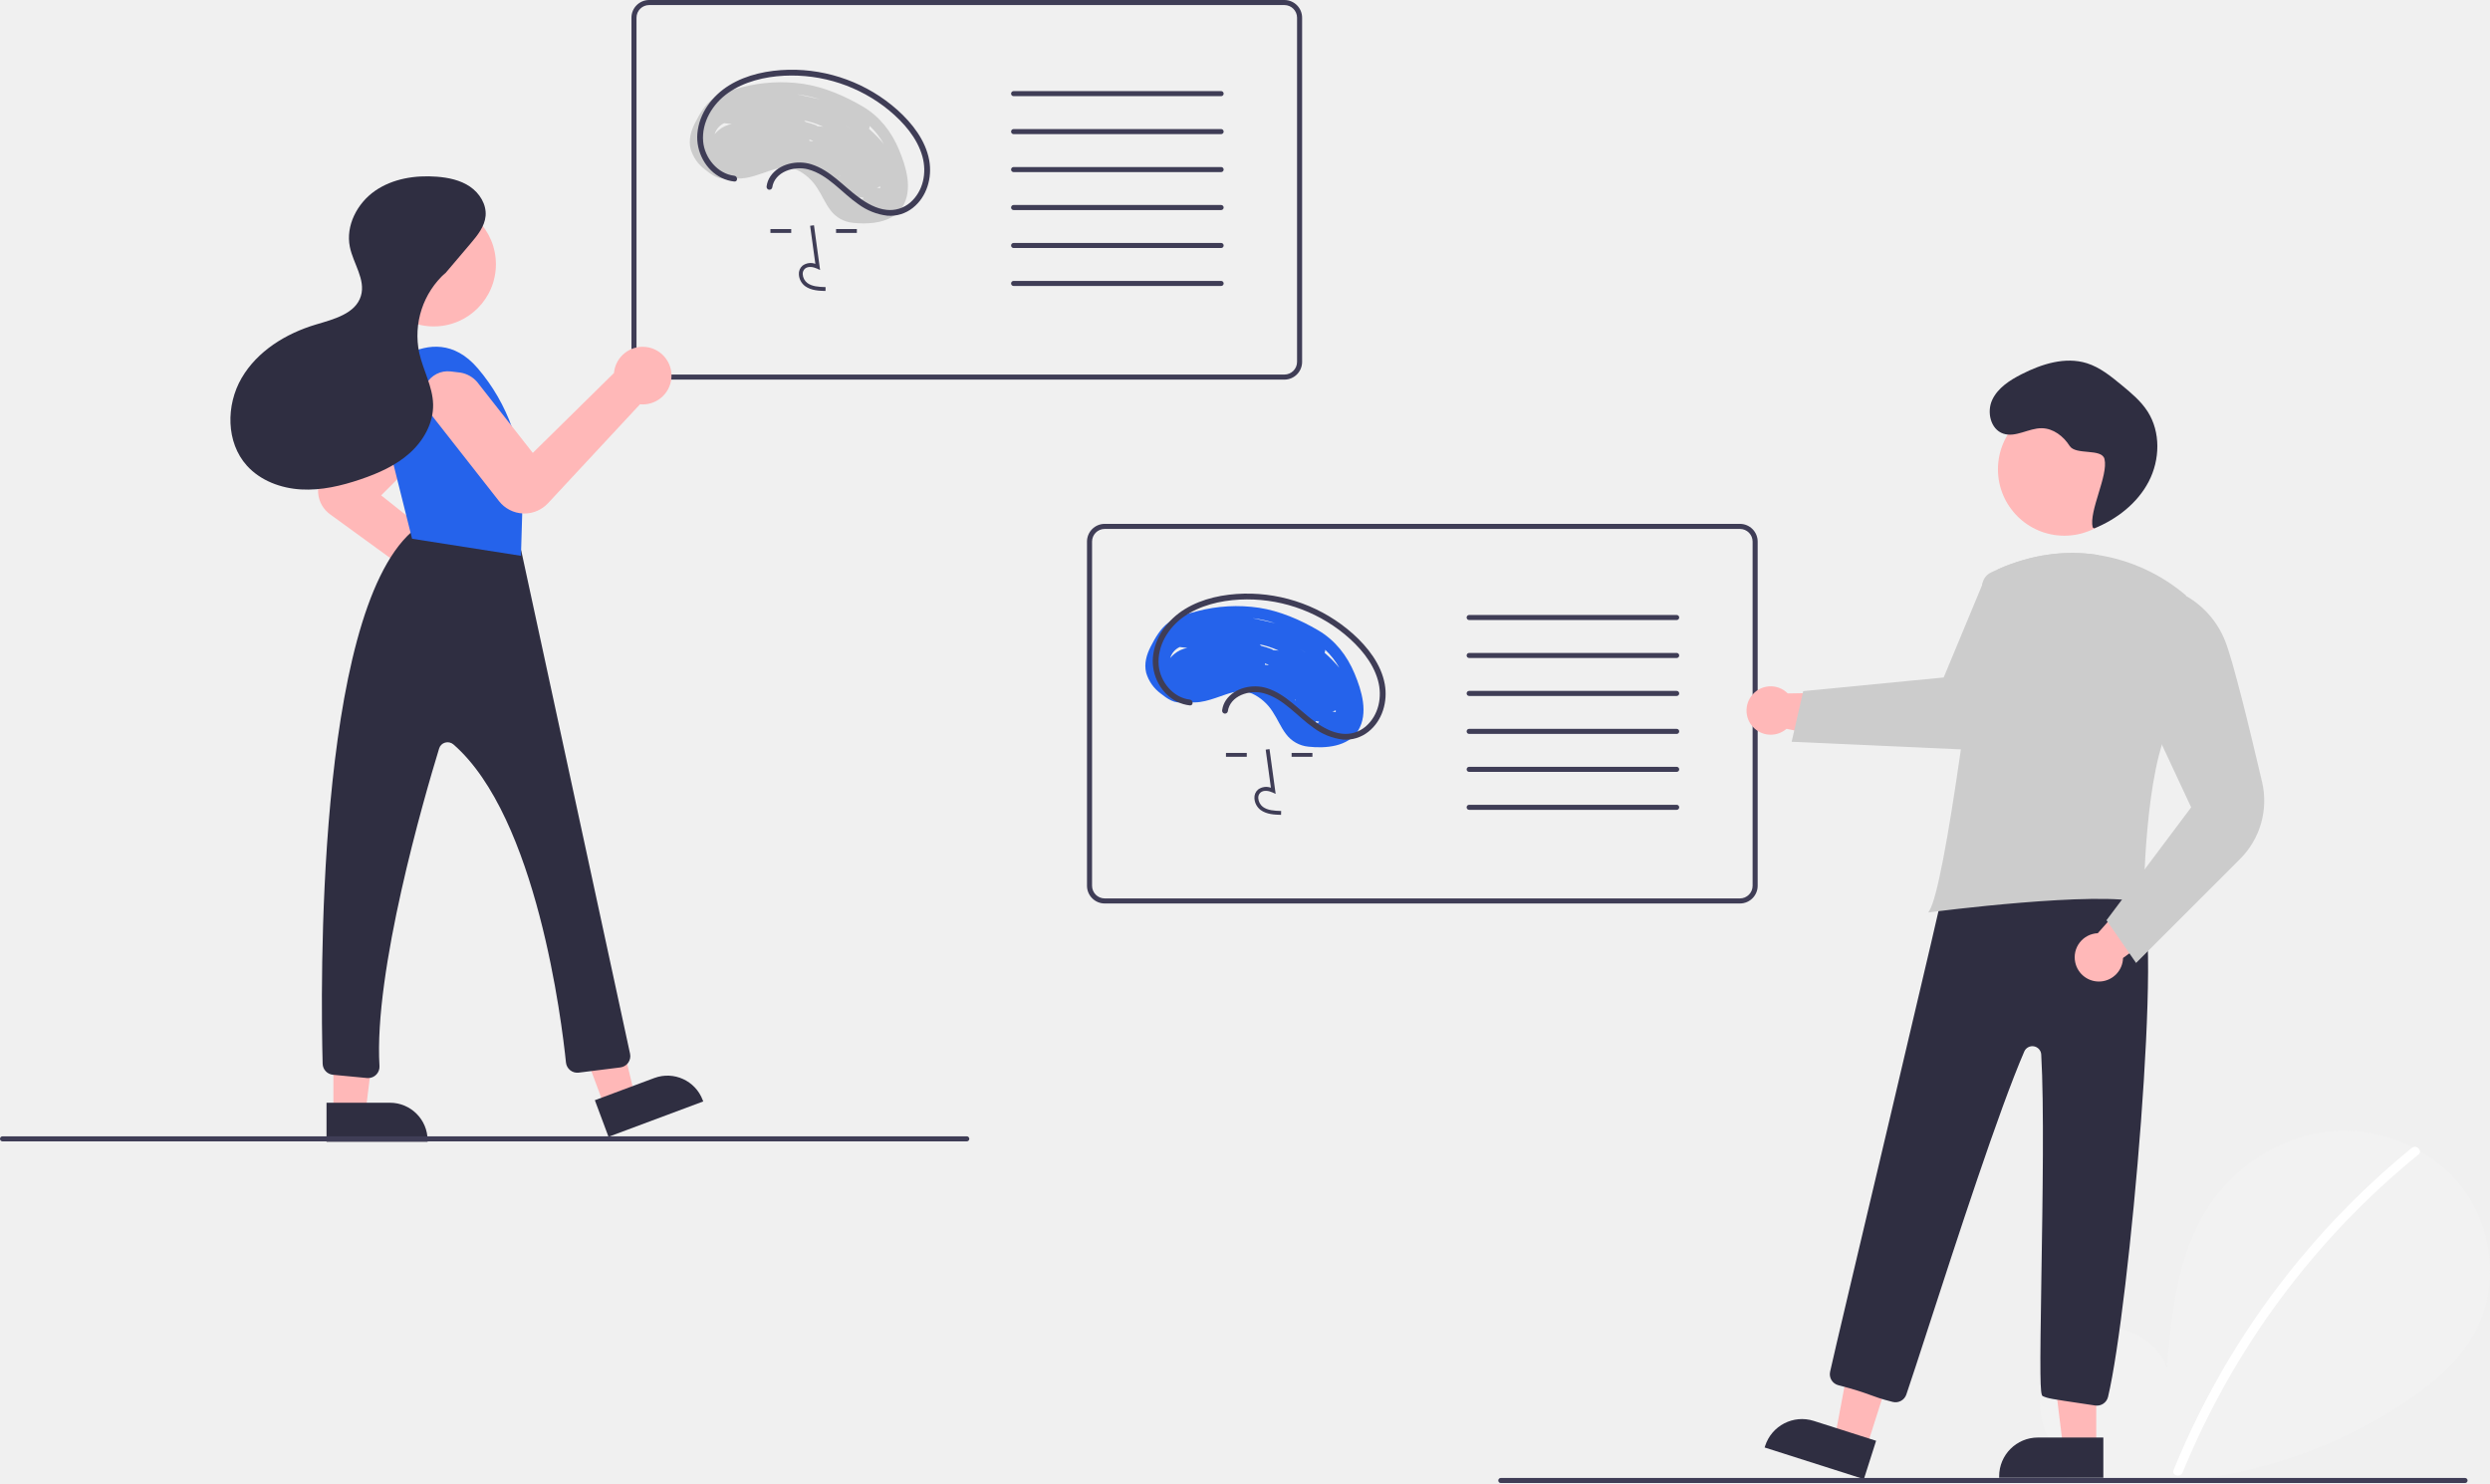
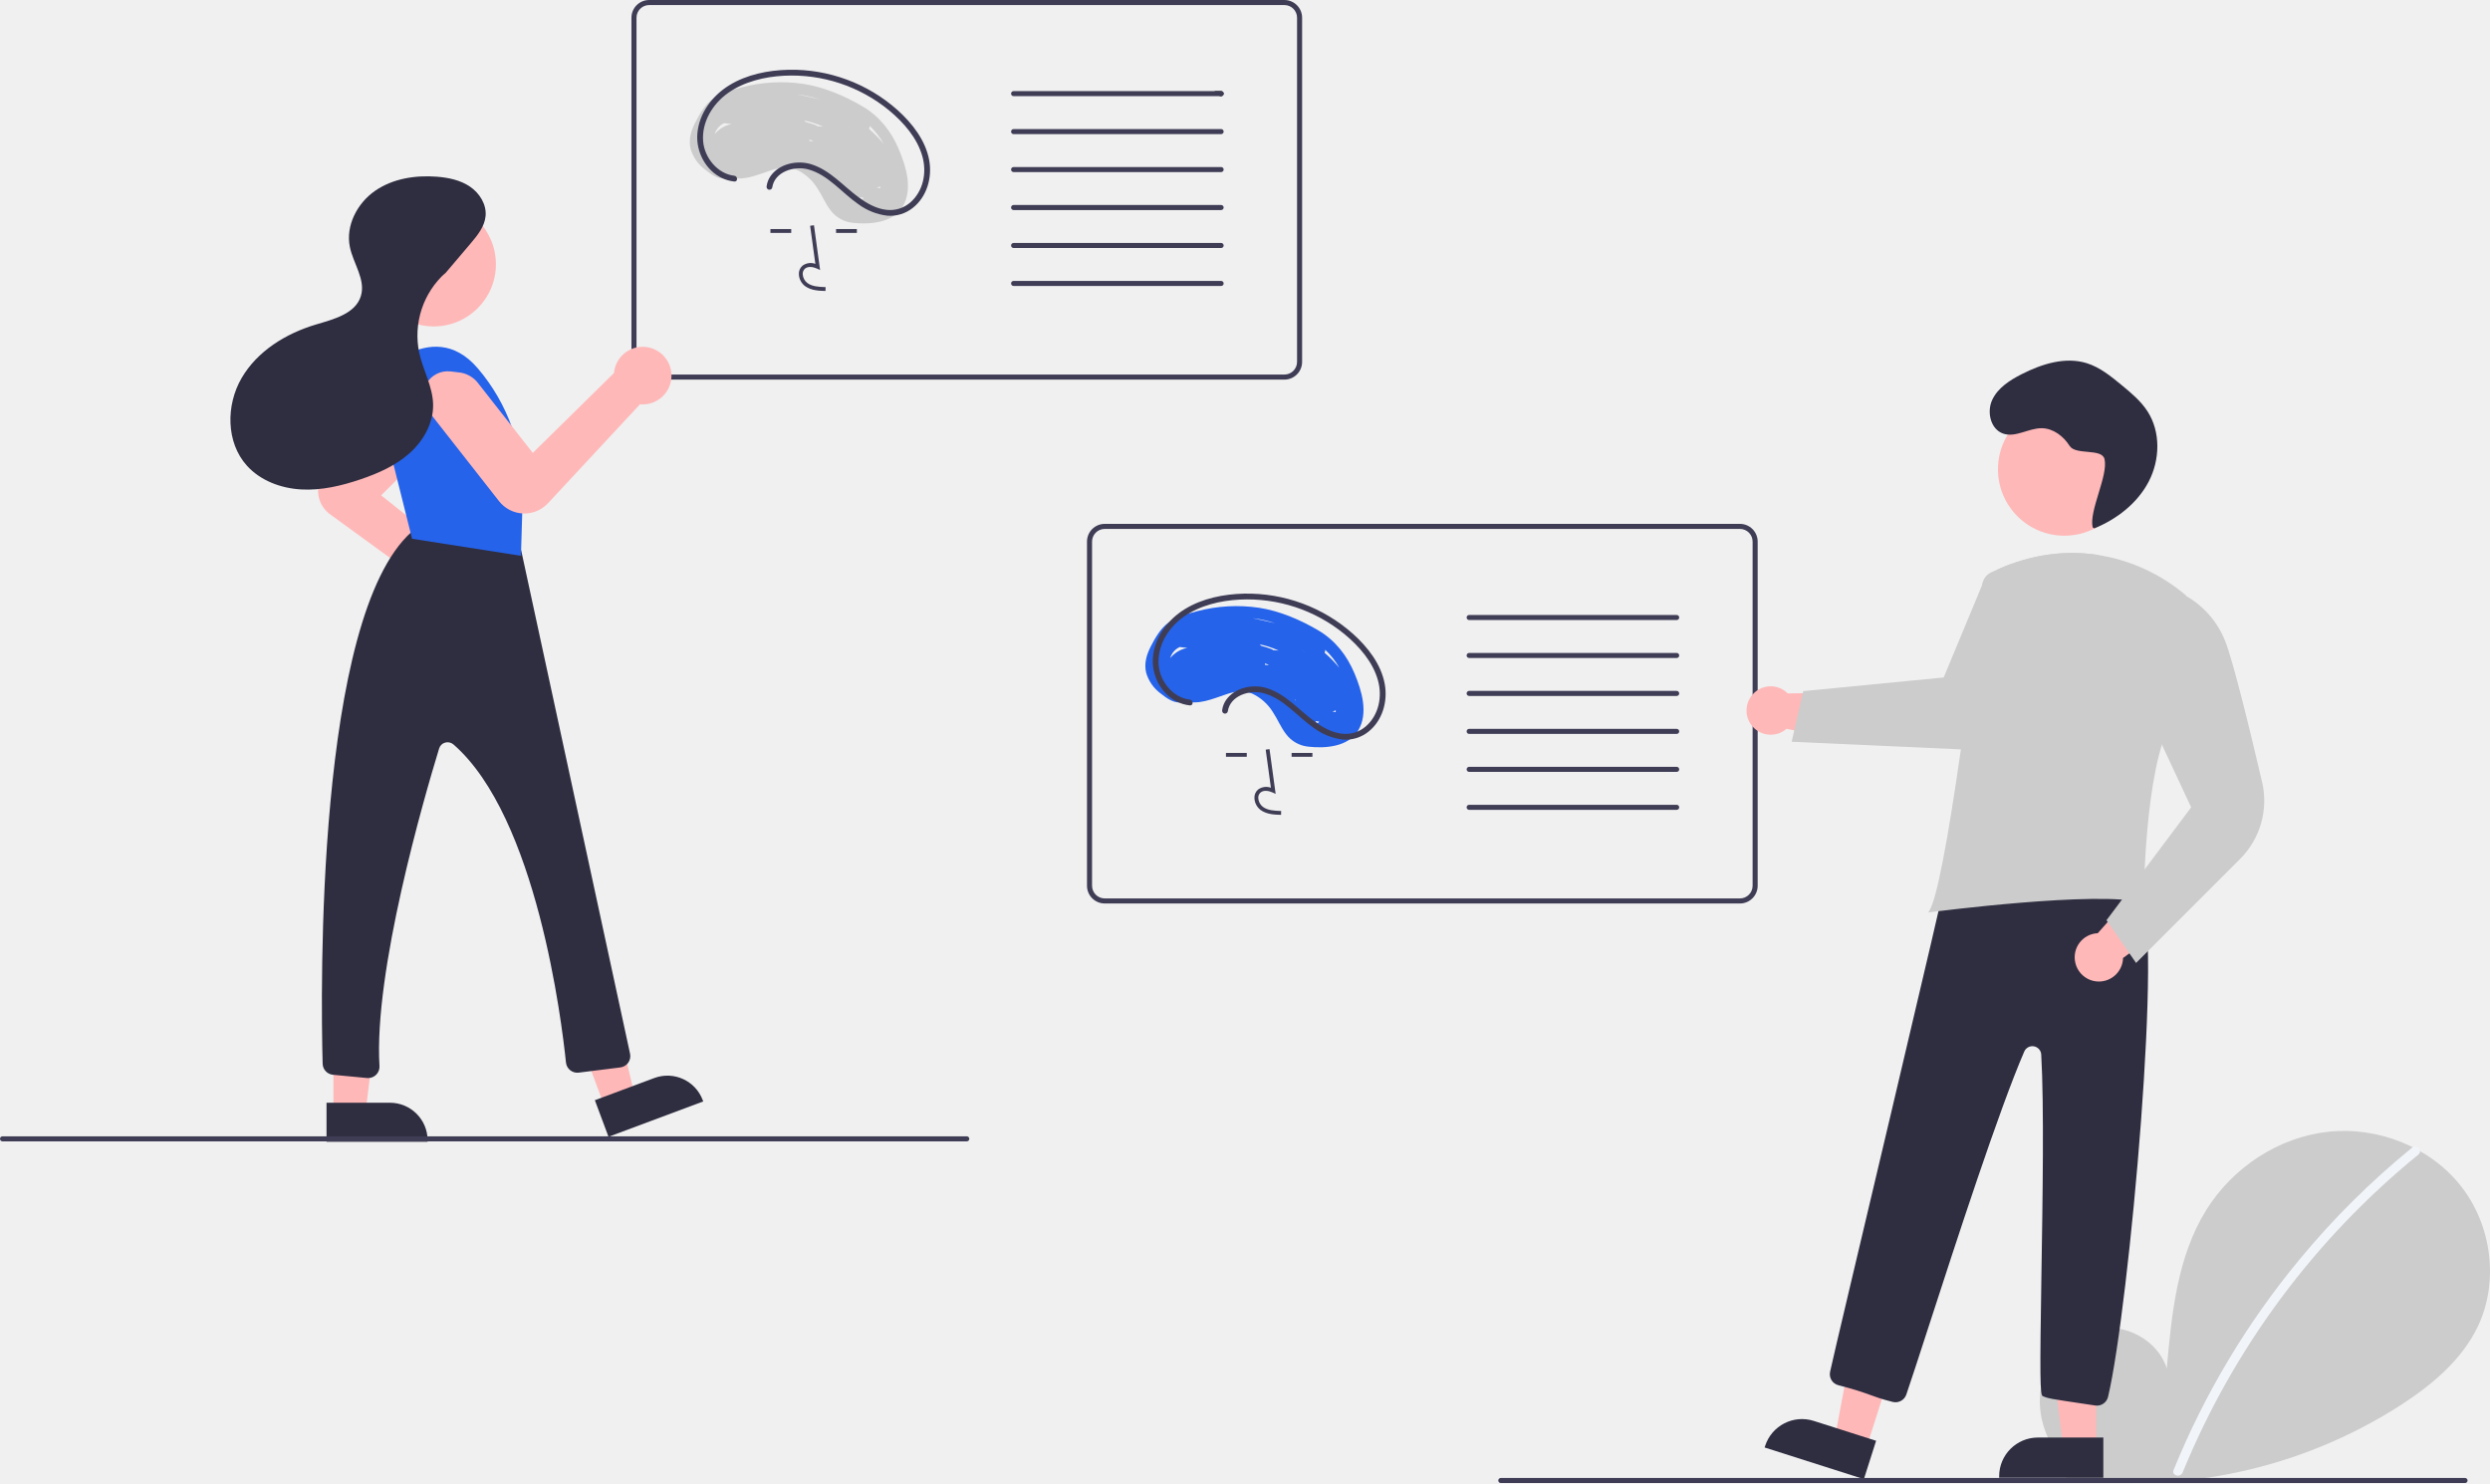
<svg xmlns="http://www.w3.org/2000/svg" data-name="Layer 1" width="983.864" height="586.046" viewBox="0 0 983.864 586.046">
-   <path d="M927.306,738.274c-8.993-7.599-14.455-19.602-13.022-31.288s10.305-22.428,21.813-24.91,24.628,4.388,28.123,15.63c1.924-21.674,4.141-44.257,15.664-62.715,10.434-16.713,28.507-28.672,48.093-30.811s40.208,5.941,52.424,21.4,15.206,37.934,6.651,55.682c-6.302,13.075-17.914,22.805-30.079,30.721A194.129,194.129,0,0,1,924.201,741.03" transform="translate(-108.0682 -156.9771)" fill="#f2f2f2" />
-   <path d="M1061.033,610.569a317.625,317.625,0,0,0-44.264,43.954,318.55,318.55,0,0,0-49.856,83.314c-.898,2.2,2.675,3.158,3.562.982A316.759,316.759,0,0,1,1063.645,613.181c1.844-1.502-.783-4.102-2.612-2.612Z" transform="translate(-108.0682 -156.9771)" fill="#fff" />
-   <path d="M591.568,193.977a1.003,1.003,0,0,1-1,1h-.48c-.74-.64-1.46-1.31-2.16-2h2.64A1.003,1.003,0,0,1,591.568,193.977Z" transform="translate(-108.0682 -156.9771)" fill="#f2f2f2" />
+   <path d="M927.306,738.274c-8.993-7.599-14.455-19.602-13.022-31.288s10.305-22.428,21.813-24.91,24.628,4.388,28.123,15.63c1.924-21.674,4.141-44.257,15.664-62.715,10.434-16.713,28.507-28.672,48.093-30.811s40.208,5.941,52.424,21.4,15.206,37.934,6.651,55.682c-6.302,13.075-17.914,22.805-30.079,30.721A194.129,194.129,0,0,1,924.201,741.03" transform="translate(-108.0682 -156.9771)" fill="#ccc" />
+   <path d="M1061.033,610.569a317.625,317.625,0,0,0-44.264,43.954,318.55,318.55,0,0,0-49.856,83.314c-.898,2.2,2.675,3.158,3.562.982A316.759,316.759,0,0,1,1063.645,613.181c1.844-1.502-.783-4.102-2.612-2.612Z" transform="translate(-108.0682 -156.9771)" fill="#F1F5F9" />
+   <path d="M591.568,193.977a1.003,1.003,0,0,1-1,1h-.48c-.74-.64-1.46-1.31-2.16-2h2.64A1.003,1.003,0,0,1,591.568,193.977Z" transform="translate(-108.0682 -156.9771)" fill="#000" />
  <path d="M615.568,156.977h-251a7.008,7.008,0,0,0-7,7v136a7.008,7.008,0,0,0,7,7h251a7.008,7.008,0,0,0,7-7v-136A7.008,7.008,0,0,0,615.568,156.977Zm5,143a5.002,5.002,0,0,1-5,5h-251a5.002,5.002,0,0,1-5-5v-136a5.002,5.002,0,0,1,5-5h251a5.002,5.002,0,0,1,5,5Z" transform="translate(-108.0682 -156.9771)" fill="#3f3d56" />
  <path d="M463.288,216.137c-2.99-7.18-7.64-13.16-14.4-17.12-7.09-4.17-15.2-7.64-23.36-8.89a60.901,60.901,0,0,0-24.48,1.37c-1.04.27-2.12.56-3.2.88a26.398,26.398,0,0,0-7.9,3.5c-.08.05-.16.1-.24.16-3.1,2.28-5.22,6.04-6.96,9.41-1.65,3.23-2.69,6.79-1.79,10.4a15.667,15.667,0,0,0,5.78,8.2c1.93,1.52,4.46,3.44,7.04,3.48a4.847,4.847,0,0,0,1.79-.3,2.418,2.418,0,0,0,.51-.25,12.753,12.753,0,0,0,3.2.53c4.39.2,8.78-1.66,13.29-3.18a22.883,22.883,0,0,1,3.24-.87,12.128,12.128,0,0,1,5.95.2,8.784,8.784,0,0,1,1.05.37,19.201,19.201,0,0,1,8.12,7.19c1.91,2.84,3.17,6.07,5.27,8.8a12.498,12.498,0,0,0,8.85,5c5.24.58,11.82.3,16.33-2.85a11.412,11.412,0,0,0,3.09-3.14c.08-.12.16-.24.23-.36C468.848,231.837,466.128,222.927,463.288,216.137Zm-69.09-10.49c1,.11,2.01.23,3.01.34a11.097,11.097,0,0,0-5.19,2.43,13.668,13.668,0,0,0-1.57,1.57c.02-.04.02-.09.04-.13A6.976,6.976,0,0,1,394.198,205.647Zm60.29,25.4c.18-.04.37-.07.55-.1a1.925,1.925,0,0,0,.8-.32c0,.03.01.07.01.1a3.141,3.141,0,0,0,.03.4c-.05.08-.09.16-.14.24C455.318,231.257,454.908,231.147,454.488,231.047Zm-2.79-24.32a30.18,30.18,0,0,1,5.59,7.16,47.686,47.686,0,0,0-5.83-5.97A3.046,3.046,0,0,0,451.698,206.727Zm-2.43,28.37a1.711,1.711,0,0,0-.19.47c-.27.01-.55.02-.83.02h-.14c-.01-.04-.03-.09-.04-.13-.06-.18-.11-.36-.17-.54C448.358,234.977,448.808,235.037,449.268,235.097Zm-21.38-22.43a3.072,3.072,0,0,0,.02-.61,1.696,1.696,0,0,0,.75.32c.03.01.07.01.1.02.19.11.37.21.56.32l-.06.09C428.798,212.757,428.338,212.717,427.888,212.667Zm15.84-4.98h-.03c-.66-.41-1.32-.82-1.99-1.21C442.388,206.857,443.068,207.267,443.728,207.687Zm-3.68,18.74a1.508,1.508,0,0,0-.26.35c-.05-.07-.09-.13-.14-.2A1.563,1.563,0,0,1,440.048,226.427Zm-8.96-19.59a3.059,3.059,0,0,0-.73-.43,31.202,31.202,0,0,0-3.95-1.23c-.2-.19-.4-.38-.59-.58a30.612,30.612,0,0,1,3.36.85,38.583,38.583,0,0,1,4.15,1.6C432.578,206.967,431.838,206.897,431.088,206.837Zm-7.62-12.54a47.069,47.069,0,0,1,8.47,1.94c-.28-.07-.56-.13-.84-.2-2.65-.6-5.35-1.24-8.07-1.79C423.178,194.267,423.318,194.277,423.468,194.297Z" transform="translate(-108.0682 -156.9771)" fill="#ccc" />
  <path d="M434.241,271.954c-2.522-.07-5.661-.159-8.078-1.924a6.204,6.204,0,0,1-2.441-4.633,4.173,4.173,0,0,1,1.419-3.427,5.385,5.385,0,0,1,5.094-.733l-2.059-15.048,1.512-.207,2.421,17.69-1.262-.579c-1.463-.671-3.472-1.012-4.721.042a2.68,2.68,0,0,0-.879,2.208,4.689,4.689,0,0,0,1.816,3.454c1.881,1.374,4.383,1.552,7.221,1.631Z" transform="translate(-108.0682 -156.9771)" fill="#3f3d56" />
  <rect x="304.416" y="90.509" width="8.217" height="1.526" fill="#3f3d56" />
  <rect x="330.352" y="90.509" width="8.217" height="1.526" fill="#3f3d56" />
  <path d="M398.208,226.419c-6.617-.755-11.742-7.095-12.305-13.527-.67-7.653,3.787-14.921,9.902-19.216,6.394-4.491,14.361-6.366,22.069-6.779a60.652,60.652,0,0,1,41.459,13.665c5.776,4.797,11.17,10.908,13.214,18.288,1.775,6.41.331,13.672-4.825,18.161a12.187,12.187,0,0,1-9.352,2.879c-4-.415-7.691-2.519-10.886-4.842-6.215-4.519-11.317-10.813-18.888-13.175-5.552-1.731-12.756-.207-16.149,4.813a9.138,9.138,0,0,0-1.459,3.828,1.185,1.185,0,0,0,.799,1.408,1.151,1.151,0,0,0,1.408-.799c.891-6.323,8.666-8.683,14.122-7.239,7.955,2.106,13.296,9.204,19.822,13.715a24.088,24.088,0,0,0,11.544,4.608,14.334,14.334,0,0,0,10.072-3.094c5.576-4.403,7.708-11.976,6.475-18.794-1.428-7.896-6.742-14.663-12.573-19.902a62.893,62.893,0,0,0-42.981-15.878c-8.066.185-16.482,1.85-23.431,6.114-6.74,4.135-11.95,11.053-12.631,19.095-.599,7.078,3.198,14.482,9.717,17.583a15.218,15.218,0,0,0,4.876,1.376c1.461.167,1.449-2.123,0-2.288Z" transform="translate(-108.0682 -156.9771)" fill="#3f3d56" />
  <path d="M591.568,193.977a1.003,1.003,0,0,1-1,1h-82a1,1,0,0,1,0-2h82A1.003,1.003,0,0,1,591.568,193.977Z" transform="translate(-108.0682 -156.9771)" fill="#3f3d56" />
  <path d="M590.568,209.977h-82a1,1,0,0,1,0-2h82a1,1,0,0,1,0,2Z" transform="translate(-108.0682 -156.9771)" fill="#3f3d56" />
  <path d="M590.568,224.977h-82a1,1,0,0,1,0-2h82a1,1,0,0,1,0,2Z" transform="translate(-108.0682 -156.9771)" fill="#3f3d56" />
  <path d="M590.568,239.977h-82a1,1,0,0,1,0-2h82a1,1,0,0,1,0,2Z" transform="translate(-108.0682 -156.9771)" fill="#3f3d56" />
  <path d="M590.568,254.977h-82a1,1,0,0,1,0-2h82a1,1,0,0,1,0,2Z" transform="translate(-108.0682 -156.9771)" fill="#3f3d56" />
  <path d="M590.568,269.977h-82a1,1,0,0,1,0-2h82a1,1,0,0,1,0,2Z" transform="translate(-108.0682 -156.9771)" fill="#3f3d56" />
  <path d="M294.199,403.532a11.251,11.251,0,0,1-7.551-2.881,11.409,11.409,0,0,1-3.811-8.199L238.461,360.178a11.456,11.456,0,0,1-1.363-17.366L270.137,309.774a9.734,9.734,0,0,1,16.618,6.883,22.143,22.143,0,0,1-5.641,13.619L258.681,352.709l35.209,28.065c.108-.007.217-.013.327-.013a11.387,11.387,0,0,1,1.304,22.698A11.955,11.955,0,0,1,294.199,403.532Z" transform="translate(-108.0682 -156.9771)" fill="#ffb8b8" />
  <polygon points="238.863 437.183 250.77 432.738 239.291 384.695 221.717 391.256 238.863 437.183" fill="#ffb8b8" />
  <path d="M344.547,584.238H384.492a0,0,0,0,1,0,0v15.433a0,0,0,0,1,0,0H359.434a14.887,14.887,0,0,1-14.887-14.887v-.547A0,0,0,0,1,344.547,584.238Z" transform="translate(804.9836 862.0574) rotate(159.5281)" fill="#2f2e41" />
  <polygon points="131.741 439.363 144.451 439.363 150.497 390.339 131.739 390.34 131.741 439.363" fill="#ffb8b8" />
  <path d="M237.086,592.708h39.945a0,0,0,0,1,0,0v15.433a0,0,0,0,1,0,0H251.972a14.887,14.887,0,0,1-14.887-14.887v-.547A0,0,0,0,1,237.086,592.708Z" transform="translate(406.0757 1043.861) rotate(179.9974)" fill="#2f2e41" />
  <path d="M253.527,582.963q-.214,0-.429-.021l-13.473-1.283a4.501,4.501,0,0,1-4.072-4.353C234.776,548.13,232.817,400.877,270.711,367.133a4.387,4.387,0,0,1,2.339-1.057v-0c6.864-.941,30.02-3.248,39.822,6.611a4.591,4.591,0,0,1,1.241,2.265l42.908,198.388a4.5,4.5,0,0,1-3.84,5.417l-16.451,2.056a4.494,4.494,0,0,1-5.034-3.998c-1.637-15.947-11.473-96.95-44.436-125.663a3.546,3.546,0,0,0-3.316-.746,3.418,3.418,0,0,0-2.365,2.327c-6.102,19.966-25.835,88.021-23.568,125.461a4.492,4.492,0,0,1-4.484,4.769Z" transform="translate(-108.0682 -156.9771)" fill="#2f2e41" />
  <circle cx="171.388" cy="104.421" r="24.561" fill="#ffb8b8" />
  <path d="M255.34,307.654s22.808-26.954,41.468-5.184v0a74.113,74.113,0,0,1,17.809,50.432l-.704,23.693-43.023-6.739Z" transform="translate(-108.0682 -156.9771)" fill="#2563eb" />
  <path d="M315.276,359.883q-.268,0-.538-.011a12.713,12.713,0,0,1-9.481-4.862l-27.916-35.593a9.735,9.735,0,0,1,8.828-15.672l3.93.475a11.157,11.157,0,0,1,6.47,3.645l22.021,28.077,32.087-31.586c.006-.108.013-.217.026-.326a11.386,11.386,0,1,1,10.242,12.7l-36.353,39.092A12.71,12.71,0,0,1,315.276,359.883Z" transform="translate(-108.0682 -156.9771)" fill="#ffb8b8" />
  <path d="M283.438,265.647l10.552-12.432c2.719-3.204,5.564-6.693,5.949-10.878.422-4.587-2.369-9.046-6.183-11.629s-8.499-3.555-13.091-3.911c-8.518-.661-17.482.746-24.484,5.641s-11.584,13.733-9.876,22.104c1.344,6.592,6.298,12.906,4.373,19.352-2.107,7.053-10.747,9.217-17.801,11.32-11.84,3.53-23.146,10.48-29.352,21.164s-6.178,25.417,2.094,34.595c5.356,5.943,13.434,8.948,21.422,9.401s15.938-1.429,23.514-4.002c6.977-2.37,13.878-5.418,19.37-10.329s9.449-11.939,9.278-19.306c-.163-7.02-3.924-13.414-5.468-20.264a33.255,33.255,0,0,1,10.395-31.73" transform="translate(-108.0682 -156.9771)" fill="#2f2e41" />
  <path d="M795.568,513.977h-251a7.008,7.008,0,0,1-7-7v-136a7.008,7.008,0,0,1,7-7h251a7.008,7.008,0,0,1,7,7v136A7.008,7.008,0,0,1,795.568,513.977Zm-251-148a5.006,5.006,0,0,0-5,5v136a5.006,5.006,0,0,0,5,5h251a5.006,5.006,0,0,0,5-5v-136a5.006,5.006,0,0,0-5-5Z" transform="translate(-108.0682 -156.9771)" fill="#3f3d56" />
  <path d="M643.293,423.134c-2.996-7.172-7.649-13.154-14.403-17.12-7.096-4.166-15.197-7.635-23.358-8.887a60.934,60.934,0,0,0-24.483,1.37c-3.849.997-8.091,2.155-11.337,4.541-3.103,2.281-5.229,6.035-6.959,9.406-1.658,3.23-2.691,6.787-1.794,10.405a15.65,15.65,0,0,0,5.784,8.2c2.362,1.866,5.666,4.337,8.826,3.18a2.462,2.462,0,0,0,.51-.258c5.457,1.66,10.883-.754,16.485-2.645,3.404-1.149,6.828-1.73,10.247-.296a19.194,19.194,0,0,1,8.12,7.181c1.912,2.846,3.17,6.078,5.268,8.806a12.514,12.514,0,0,0,8.845,4.995c6.769.757,15.752.06,19.652-6.349C648.851,438.836,646.132,429.931,643.293,423.134Zm-69.093-10.488q1.506.171,3.012.341a11.137,11.137,0,0,0-5.191,2.434,13.224,13.224,0,0,0-1.569,1.568c.014-.046.022-.089.037-.136A7.005,7.005,0,0,1,574.199,412.646Zm33.704,6.411a1.723,1.723,0,0,0,.757.323c.032.005.064.011.096.017q.28.161.562.318c-.021.029-.037.062-.057.092-.459-.047-.918-.093-1.377-.139A2.416,2.416,0,0,0,607.904,419.057Zm12.149,14.367a2.011,2.011,0,0,0-.267.352q-.068-.098-.135-.196A1.33,1.33,0,0,1,620.053,433.423Zm7.847,8.492q.682.09,1.365.179a1.724,1.724,0,0,0-.185.473c-.322.011-.647.016-.973.017Zm6.59-3.873.549-.094a1.999,1.999,0,0,0,.803-.319c.001.032.004.065.005.097.004.11.014.246.028.402-.045.079-.09.157-.138.234Q635.112,438.203,634.489,438.043ZM611.088,413.842a2.621,2.621,0,0,0-.731-.43,31.61,31.61,0,0,0-3.951-1.236q-.302-.283-.589-.582a31.808,31.808,0,0,1,3.357.854,39.087,39.087,0,0,1,4.154,1.598Q612.207,413.921,611.088,413.842Zm12.606.845q-.987-.617-1.986-1.211,1.024.577,2.019,1.21ZM637.286,420.89a47.422,47.422,0,0,0-5.83-5.971,2.903,2.903,0,0,0,.241-1.19A29.961,29.961,0,0,1,637.286,420.89ZM611.937,403.232c-.279-.064-.557-.129-.836-.192-2.65-.598-5.349-1.243-8.073-1.789.146.017.292.031.438.05A47.032,47.032,0,0,1,611.937,403.232Z" transform="translate(-108.0682 -156.9771)" fill="#2563eb" />
  <path d="M614.241,478.954c-2.522-.07-5.661-.159-8.078-1.924a6.204,6.204,0,0,1-2.441-4.633,4.173,4.173,0,0,1,1.419-3.427,5.385,5.385,0,0,1,5.094-.733l-2.059-15.048,1.512-.207,2.421,17.69-1.262-.579c-1.463-.671-3.472-1.012-4.721.042a2.68,2.68,0,0,0-.879,2.208,4.689,4.689,0,0,0,1.816,3.454c1.881,1.374,4.383,1.552,7.221,1.631Z" transform="translate(-108.0682 -156.9771)" fill="#3f3d56" />
  <rect x="484.416" y="297.509" width="8.217" height="1.526" fill="#3f3d56" />
  <rect x="510.352" y="297.509" width="8.217" height="1.526" fill="#3f3d56" />
  <path d="M578.208,433.419c-6.617-.755-11.742-7.095-12.305-13.527-.67-7.653,3.787-14.921,9.902-19.216,6.394-4.491,14.361-6.366,22.069-6.779a60.652,60.652,0,0,1,41.459,13.665c5.776,4.797,11.17,10.908,13.214,18.288,1.775,6.41.331,13.672-4.825,18.161a12.187,12.187,0,0,1-9.352,2.879c-4-.415-7.691-2.519-10.886-4.842-6.215-4.519-11.317-10.813-18.888-13.175-5.552-1.731-12.756-.207-16.149,4.813a9.138,9.138,0,0,0-1.459,3.828,1.185,1.185,0,0,0,.799,1.408,1.151,1.151,0,0,0,1.408-.799c.891-6.323,8.666-8.683,14.122-7.239,7.955,2.106,13.296,9.204,19.822,13.715a24.088,24.088,0,0,0,11.544,4.608,14.334,14.334,0,0,0,10.072-3.094c5.576-4.403,7.708-11.976,6.475-18.794-1.428-7.896-6.742-14.663-12.573-19.902a62.893,62.893,0,0,0-42.981-15.878c-8.066.185-16.482,1.85-23.431,6.114-6.74,4.135-11.95,11.053-12.631,19.095-.599,7.078,3.198,14.482,9.717,17.583a15.218,15.218,0,0,0,4.876,1.376c1.461.167,1.449-2.123,0-2.288Z" transform="translate(-108.0682 -156.9771)" fill="#3f3d56" />
  <path d="M770.568,401.977h-82a1,1,0,0,1,0-2h82a1,1,0,0,1,0,2Z" transform="translate(-108.0682 -156.9771)" fill="#3f3d56" />
  <path d="M770.568,416.977h-82a1,1,0,0,1,0-2h82a1,1,0,0,1,0,2Z" transform="translate(-108.0682 -156.9771)" fill="#3f3d56" />
  <path d="M770.568,431.977h-82a1,1,0,0,1,0-2h82a1,1,0,0,1,0,2Z" transform="translate(-108.0682 -156.9771)" fill="#3f3d56" />
  <path d="M770.568,446.977h-82a1,1,0,0,1,0-2h82a1,1,0,0,1,0,2Z" transform="translate(-108.0682 -156.9771)" fill="#3f3d56" />
  <path d="M770.568,461.977h-82a1,1,0,0,1,0-2h82a1,1,0,0,1,0,2Z" transform="translate(-108.0682 -156.9771)" fill="#3f3d56" />
  <path d="M770.568,476.977h-82a1,1,0,0,1,0-2h82a1,1,0,0,1,0,2Z" transform="translate(-108.0682 -156.9771)" fill="#3f3d56" />
  <circle cx="815.686" cy="185.437" r="26.239" fill="#ffb8b8" />
  <polygon points="737.487 572.021 725.009 568.044 734.412 518.019 752.829 523.889 737.487 572.021" fill="#ffb8b8" />
  <path d="M822.069,719.66h25.854a0,0,0,0,1,0,0v15.904a0,0,0,0,1,0,0H806.76a0,0,0,0,1,0,0v-.595A15.309,15.309,0,0,1,822.069,719.66Z" transform="matrix(0.95277, 0.30368, -0.30368, 0.95277, 151.9687, -373.8644)" fill="#2f2e41" />
  <polygon points="828.277 571.762 815.179 571.762 808.946 521.244 828.277 521.244 828.277 571.762" fill="#ffb8b8" />
  <path d="M805.229,568.02h25.854a0,0,0,0,1,0,0v15.904a0,0,0,0,1,0,0H789.92a0,0,0,0,1,0,0v-.595A15.309,15.309,0,0,1,805.229,568.02Z" fill="#2f2e41" />
  <path d="M935.961,712.345l-4.42-.66c-13.407-1.998-14.21-2.117-16.338-3.052-1.087-.478-1.163-7.693-.511-48.256.479-29.774,1.075-66.83-.083-86.723a3.499,3.499,0,0,0-6.703-1.181c-9.976,23.037-26.712,74.59-37.787,108.704-3.852,11.867-6.895,21.239-8.82,26.857a4.524,4.524,0,0,1-5.354,2.898c-9.114-2.278-8.505-3.247-21.486-6.604a4.489,4.489,0,0,1-3.282-5.282c2.348-11.072,45.314-190.6,48.603-207.666a4.502,4.502,0,0,1,5.305-3.572c9.674,1.949,15.559,4.017,25.119,6.017,10.315,2.158,20.982,4.389,31.386,6.472h0a4.463,4.463,0,0,1,2.619,1.605c2.574,3.251,6.392,5.077,10.434,7.009,2.725,1.303-3.45,1.185-1.077,3.064,9.61,7.607-4.209,162.088-12.56,196.978a4.515,4.515,0,0,1-5.047,3.391Z" transform="translate(-108.0682 -156.9771)" fill="#2f2e41" />
  <path d="M928.052,537.257a9.497,9.497,0,0,1,8.896-11.53l21.208-23.938,13.17,15.91-24.389,17.817a9.549,9.549,0,0,1-18.885,1.74Z" transform="translate(-108.0682 -156.9771)" fill="#ffb8b8" />
  <path d="M934.938,365.374c-1.532-6.5,6.212-20.487,4.68-26.987-1.037-4.402-11.389-1.41-13.804-5.233s-6.462-6.921-10.984-6.972c-5.198-.058-10.313,3.797-15.237,2.131-4.979-1.685-6.57-8.503-4.369-13.276s6.943-7.814,11.627-10.198c7.978-4.058,17.266-7.022,25.805-4.337,5.161,1.623,9.477,5.14,13.653,8.58,3.807,3.136,7.678,6.342,10.339,10.495,5.213,8.135,4.899,19.096.444,27.669s-12.573,14.865-21.519,18.517" transform="translate(-108.0682 -156.9771)" fill="#2f2e41" />
  <path d="M870.509,516.64c2.832-4.731,7.132-26.897,12.434-64.104,3.61-25.399,6.755-51.206,8.316-64.389a6.339,6.339,0,0,1,3.56-5.001q1.519-.733,3.02-1.388c12.923-5.621,26.02-7.483,38.924-5.536a70.619,70.619,0,0,1,34.919,15.911l.117.111.03.158c.056.293,5.476,29.498-5.625,49.229-10.948,19.469-11.076,71.026-11.076,71.545v.663l-.637-.182c-17.032-4.867-82.825,3.647-83.488,3.734l-1.024.134Z" transform="translate(-108.0682 -156.9771)" fill="#ccc" />
  <path d="M940.4,520.596l33.457-44.609-17.252-36.97,1.253-43.846,14.144-2.613.15.075a35.606,35.606,0,0,1,15.128,17.625c3.142,7.855,9.659,34.581,14.573,55.618a32.501,32.501,0,0,1-8.723,30.558l-41.042,41.043Z" transform="translate(-108.0682 -156.9771)" fill="#ccc" />
  <path d="M799.946,432.188a9.497,9.497,0,0,1,14.513-1.211l31.977-.492-2.861,20.455-29.605-5.985a9.549,9.549,0,0,1-14.024-12.767Z" transform="translate(-108.0682 -156.9771)" fill="#ffb8b8" />
  <path d="M815.997,450.08l4.574-20.016,55.5-5.396,15.215-36.592.445-1.081,5.98-5.157.127-.08c12.923-5.621,26.019-7.483,38.925-5.536l.453.069-.029.457a36.048,36.048,0,0,1-3.539,13.486c-5.741,11.908-41.064,62.529-41.42,63.039l-.157.226Z" transform="translate(-108.0682 -156.9771)" fill="#ccc" />
  <path d="M1082.068,742.977h-381a1,1,0,0,1,0-2h381a1,1,0,0,1,0,2Z" transform="translate(-108.0682 -156.9771)" fill="#3f3d56" />
  <path d="M490.068,607.977h-381a1,1,0,1,1,0-2h381a1,1,0,0,1,0,2Z" transform="translate(-108.0682 -156.9771)" fill="#3f3d56" />
</svg>
